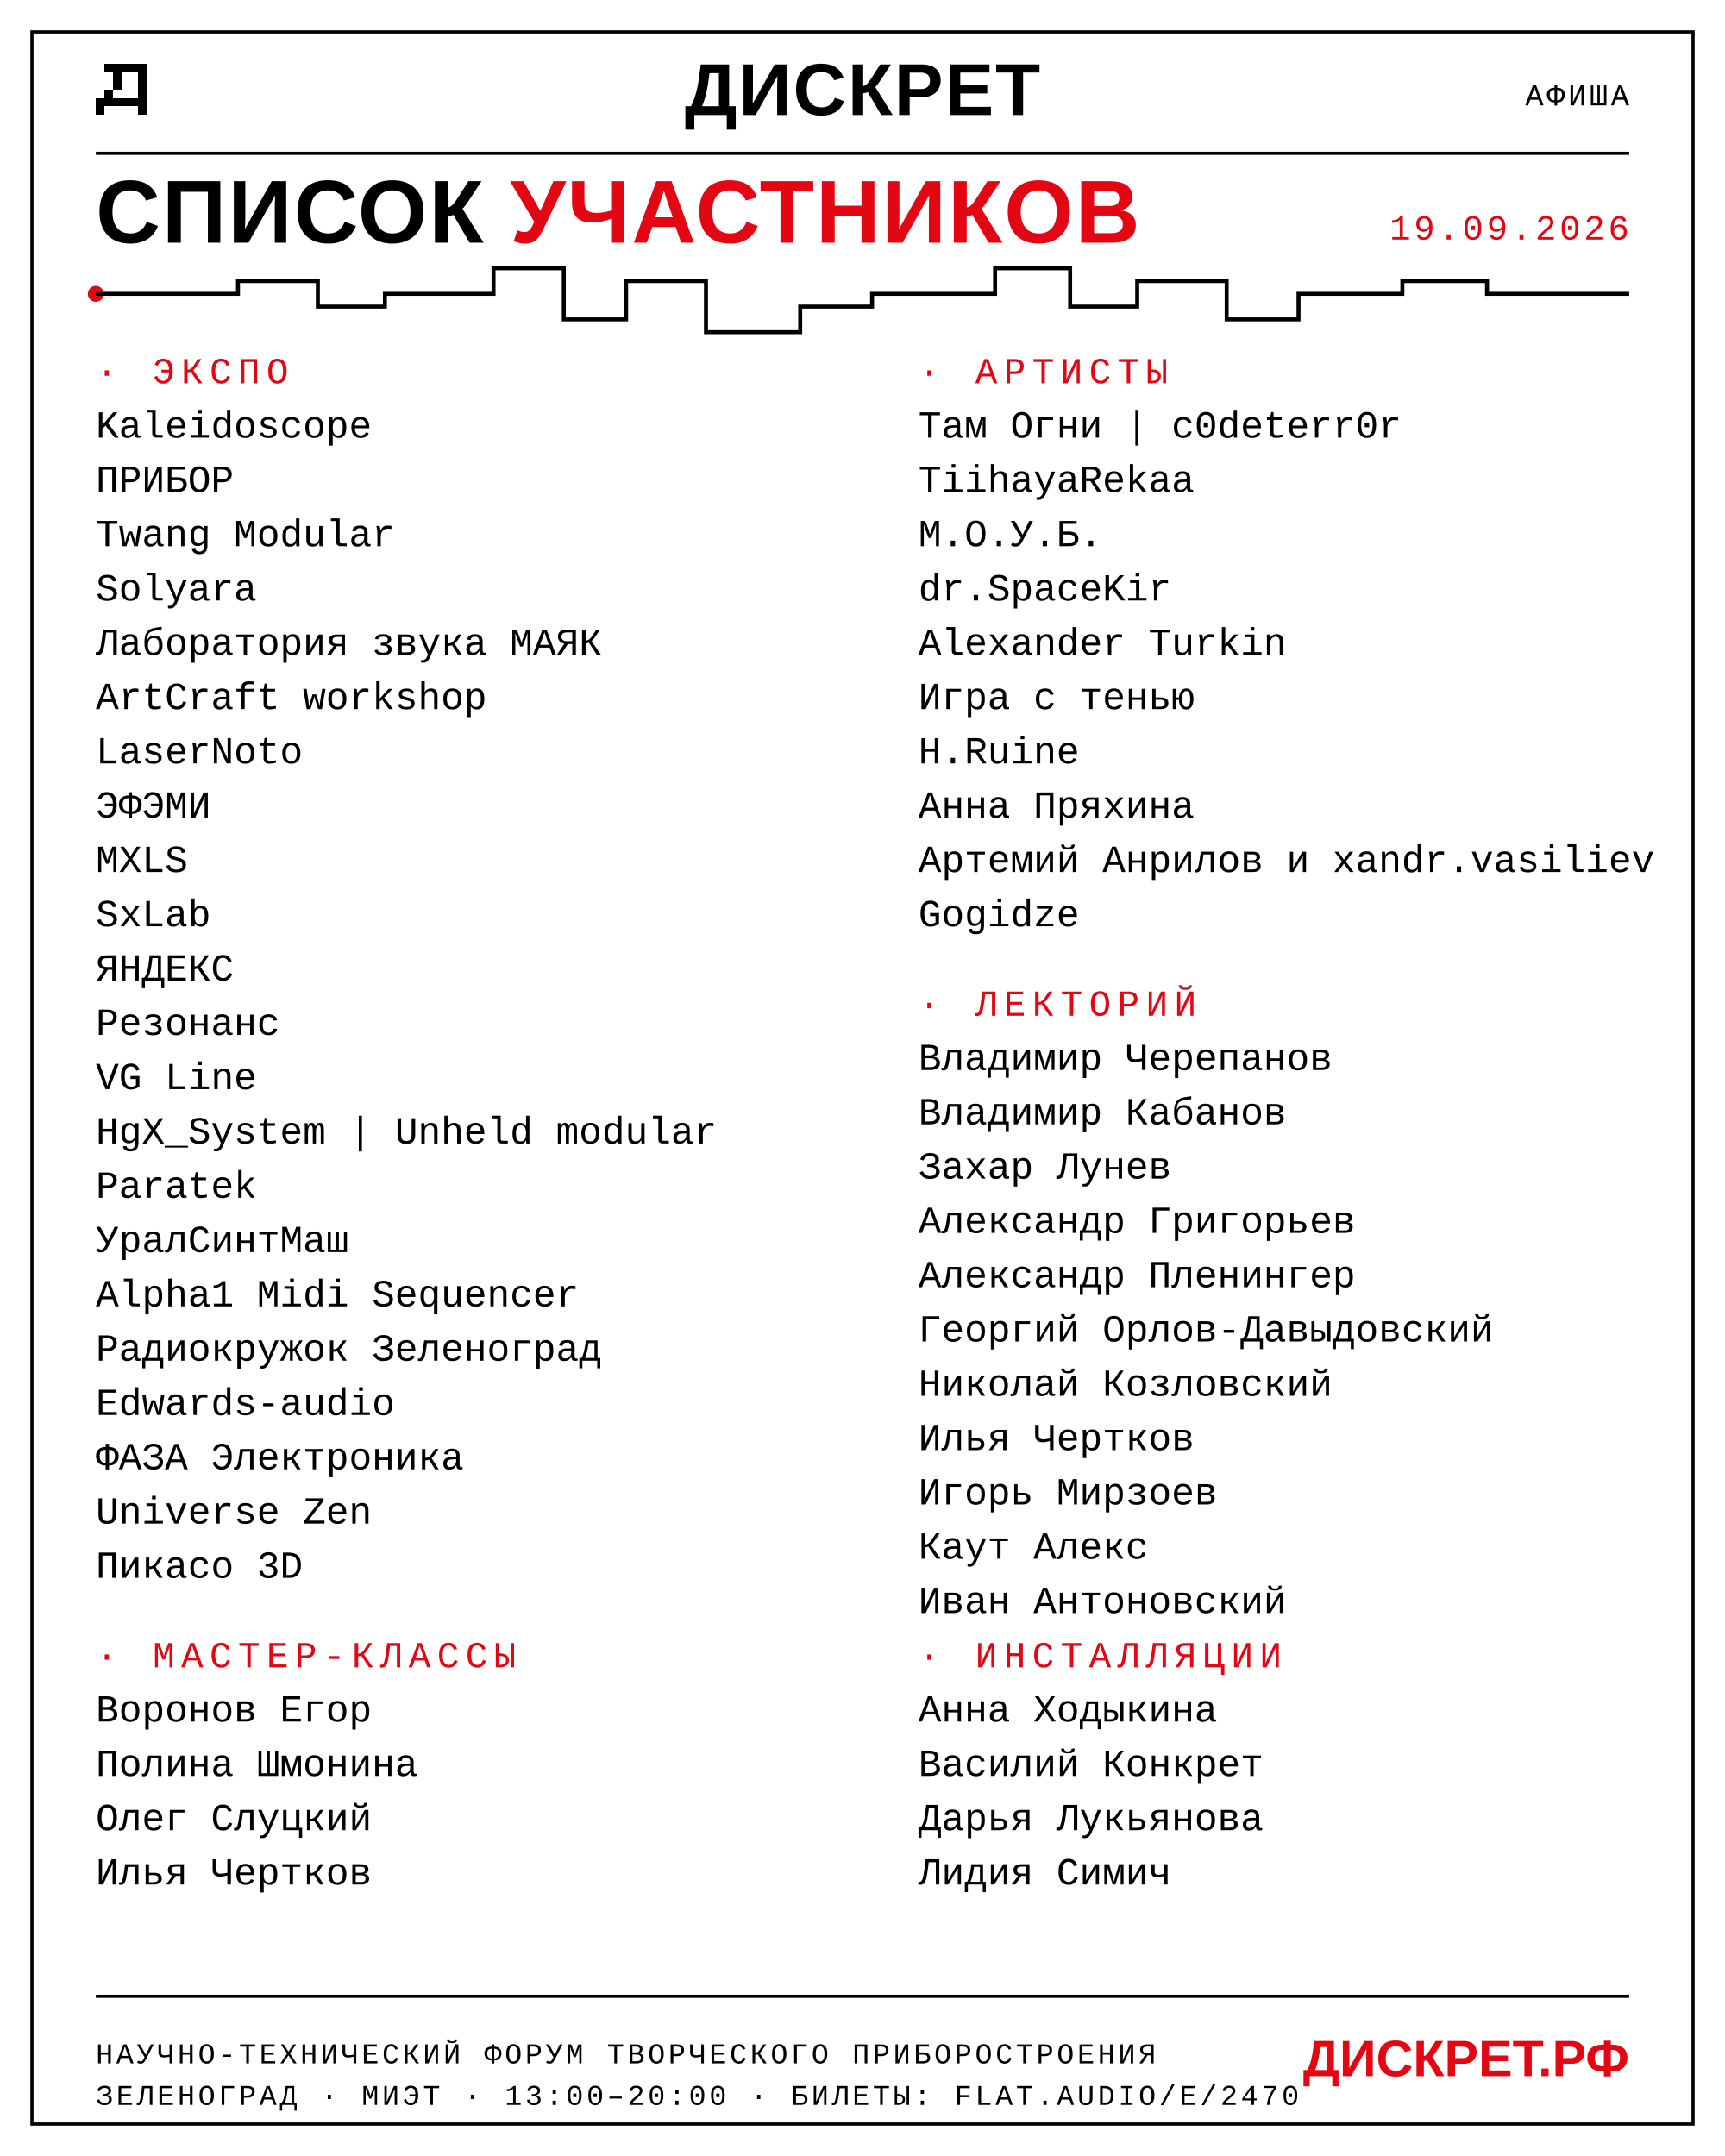
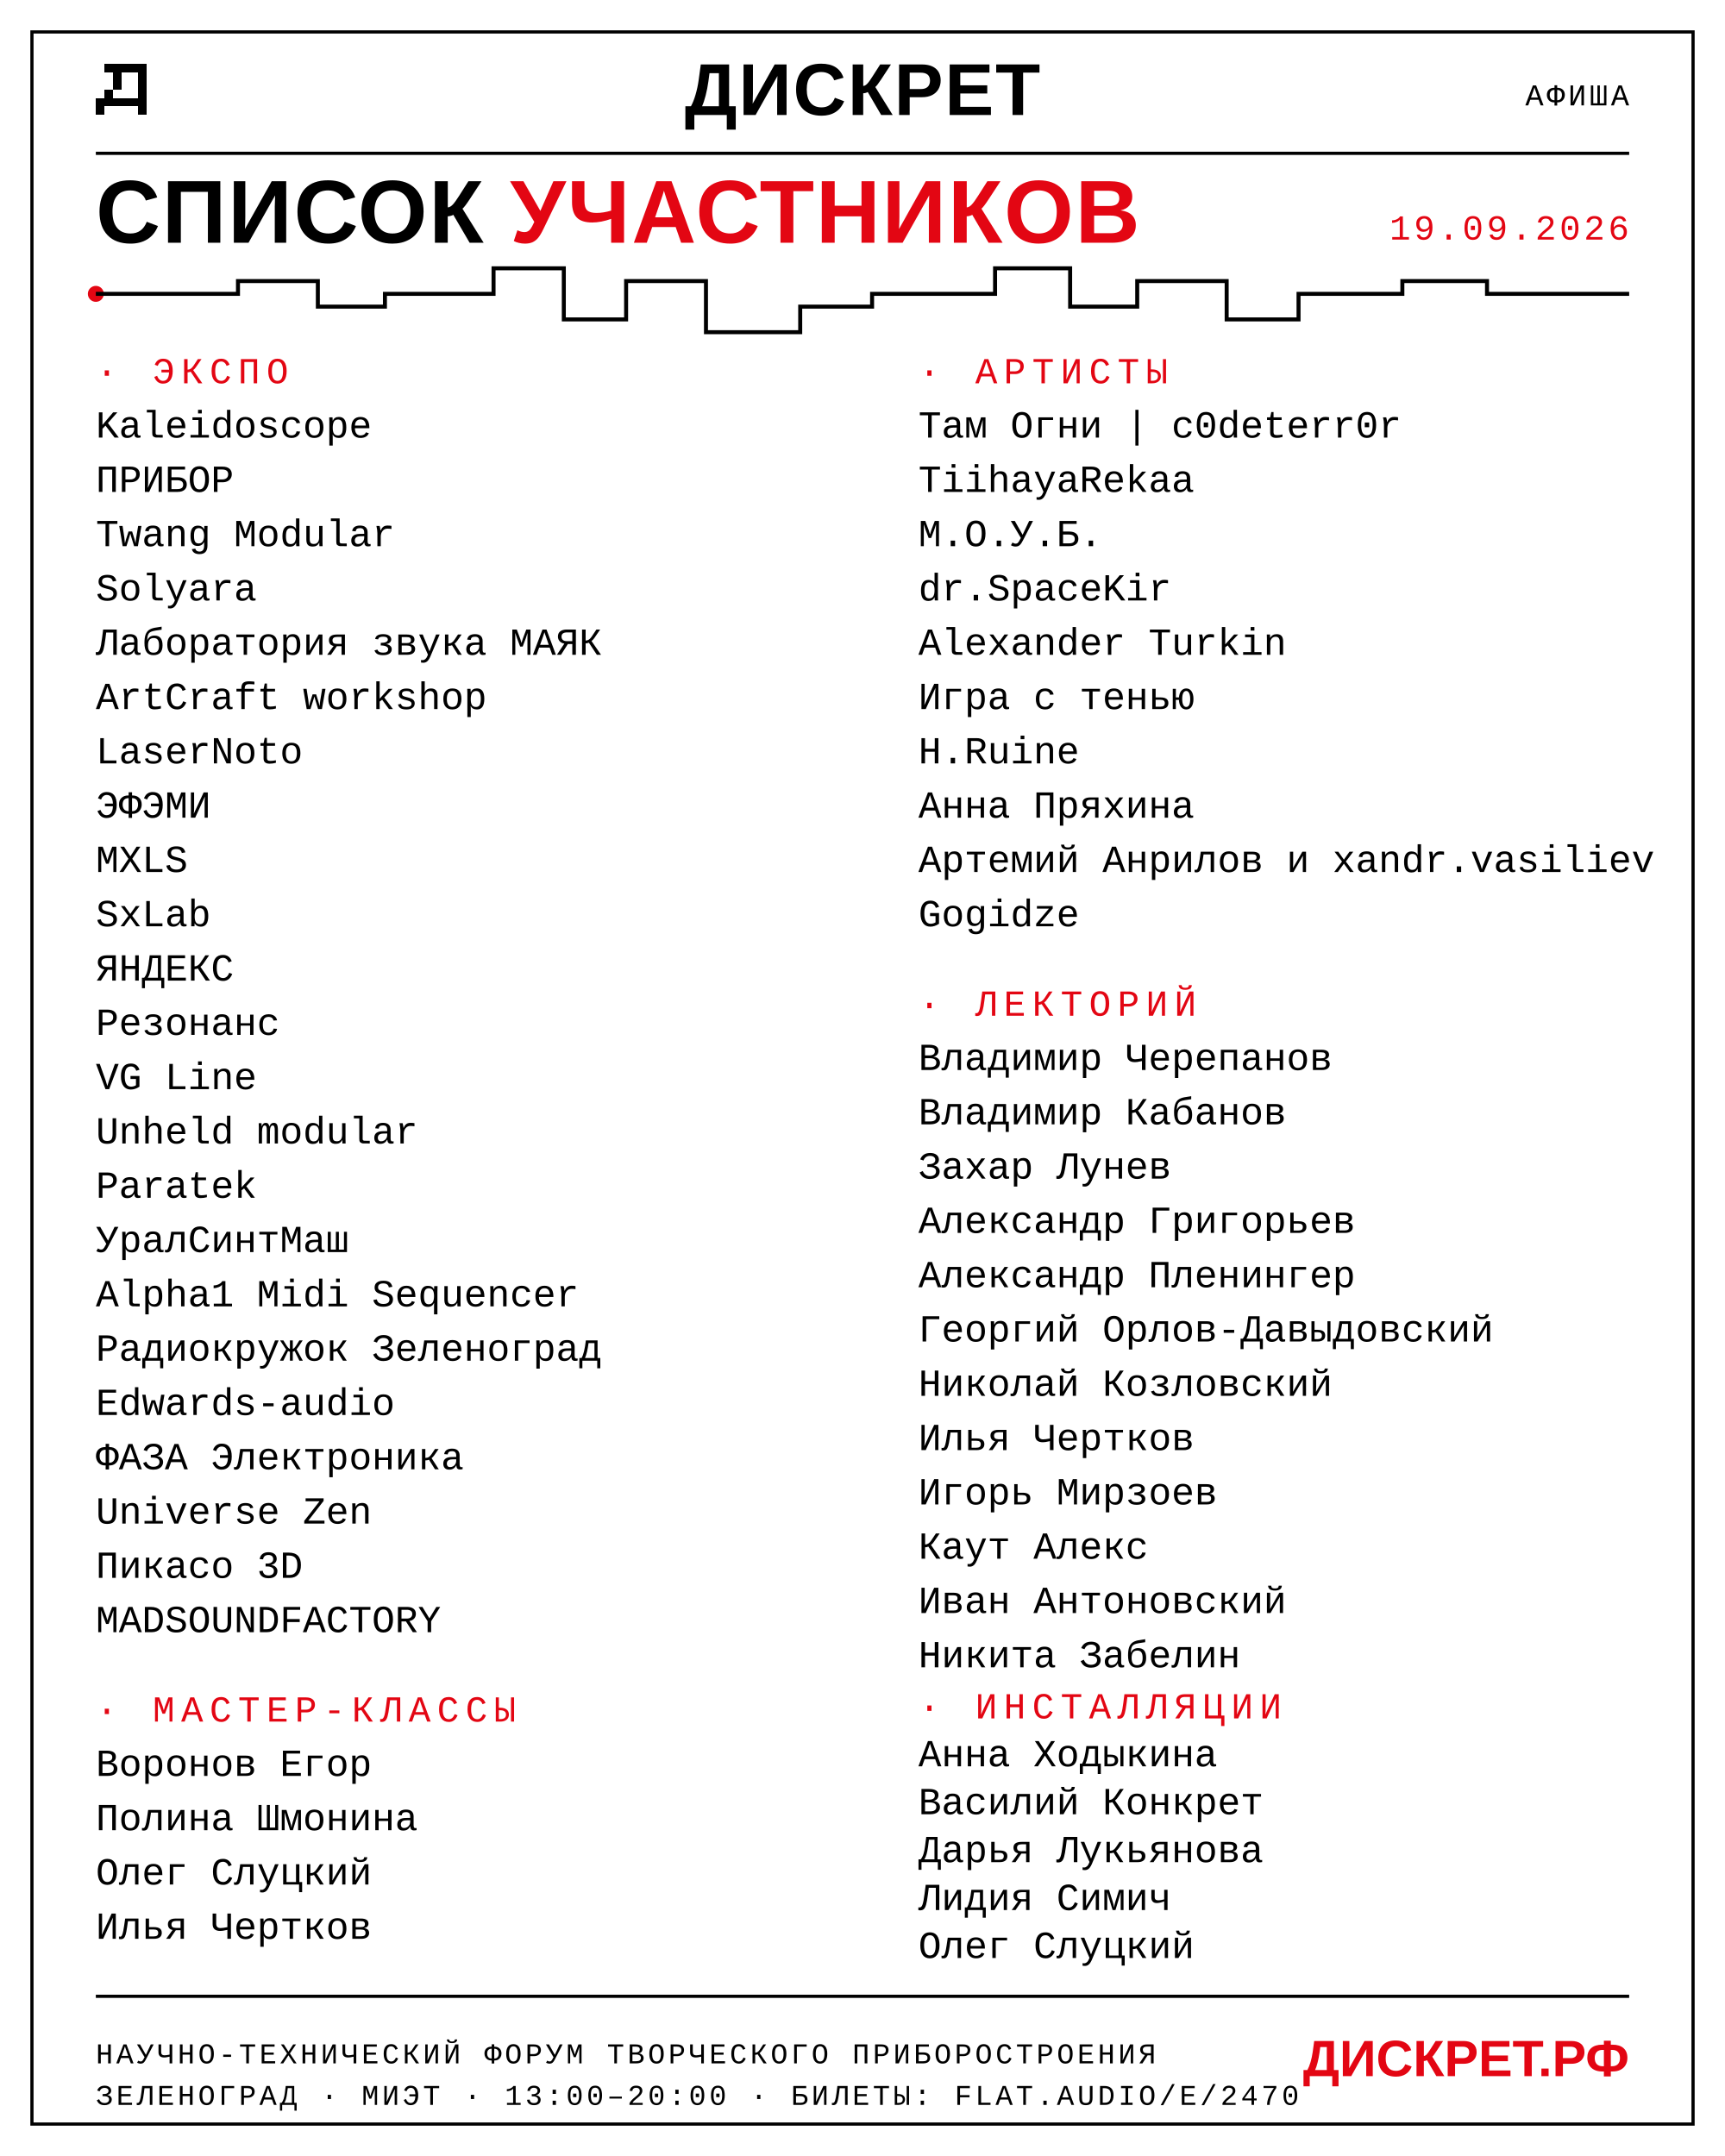
<svg xmlns="http://www.w3.org/2000/svg" width="1080" height="1350" viewBox="0 0 1080 1350" fill="none" font-family="'Arial Narrow','Helvetica Neue',Arial,sans-serif">
  <defs>
    <g id="logoD" shape-rendering="crispEdges" transform="scale(0.66667)">
      <rect x="10" y="0" width="2" height="12" />
      <rect x="2" y="0" width="8" height="2" />
      <rect x="4" y="2" width="2" height="4" />
      <rect x="2" y="6" width="2" height="2" />
      <rect x="0" y="8" width="12" height="2" />
      <rect x="0" y="10" width="2" height="2" />
    </g>
  </defs>
  <rect width="1080" height="1350" fill="#FFFFFF" />
  <rect x="20" y="20" width="1040" height="1310" fill="none" stroke="#000" stroke-width="2" />
  <use href="#logoD" fill="#000" transform="translate(60,40) scale(4.0)" />
  <text x="540" y="72" text-anchor="middle" font-weight="800" font-size="46" letter-spacing="1" fill="#000">ДИСКРЕТ</text>
  <text x="1020" y="66" text-anchor="end" font-family="'Courier New',monospace" font-size="19" letter-spacing="2" fill="#000">АФИША</text>
  <line x1="60" y1="96" x2="1020" y2="96" stroke="#000" stroke-width="2" />
  <text x="60" y="152" font-weight="800" font-size="56" letter-spacing="1" fill="#000">СПИСОК <tspan fill="#E30613">УЧАСТНИКОВ</tspan>
  </text>
  <text x="1020" y="150" text-anchor="end" font-family="'Courier New',monospace" font-size="22" letter-spacing="2" fill="#E30613">19.09.2026</text>
  <circle cx="60" cy="184" r="5" fill="#E30613" />
  <polyline points="60,184 149,184 149,176 199,176 199,192 241,192 241,184 309,184 309,168 353,168 353,200 392,200 392,176 442,176 442,208 501,208 501,192 546,192 546,184 623,184 623,168 670,168 670,192 712,192 712,176 768,176 768,200 813,200 813,184 878,184 878,176 931,176 931,184 1020,184" fill="none" stroke="#000" stroke-width="2.5" />
  <text x="60" y="240" font-family="'Courier New',monospace" font-size="23" letter-spacing="4" fill="#E30613">· ЭКСПО</text>
  <text x="60" y="274" font-family="'Courier New',monospace" font-size="24" fill="#000">Kaleidoscope</text>
  <text x="60" y="308" font-family="'Courier New',monospace" font-size="24" fill="#000">ПРИБОР</text>
  <text x="60" y="342" font-family="'Courier New',monospace" font-size="24" fill="#000">Twang Modular</text>
  <text x="60" y="376" font-family="'Courier New',monospace" font-size="24" fill="#000">Solyara</text>
  <text x="60" y="410" font-family="'Courier New',monospace" font-size="24" fill="#000">Лаборатория звука МАЯК</text>
  <text x="60" y="444" font-family="'Courier New',monospace" font-size="24" fill="#000">ArtCraft workshop</text>
  <text x="60" y="478" font-family="'Courier New',monospace" font-size="24" fill="#000">LaserNoto</text>
  <text x="60" y="512" font-family="'Courier New',monospace" font-size="24" fill="#000">ЭФЭМИ</text>
  <text x="60" y="546" font-family="'Courier New',monospace" font-size="24" fill="#000">MXLS</text>
  <text x="60" y="580" font-family="'Courier New',monospace" font-size="24" fill="#000">SxLab</text>
  <text x="60" y="614" font-family="'Courier New',monospace" font-size="24" fill="#000">ЯНДЕКС</text>
  <text x="60" y="648" font-family="'Courier New',monospace" font-size="24" fill="#000">Резонанс</text>
  <text x="60" y="682" font-family="'Courier New',monospace" font-size="24" fill="#000">VG Line</text>
-   <text x="60" y="716" font-family="'Courier New',monospace" font-size="24" fill="#000">HgX_System | Unheld modular</text>
+   <text x="60" y="716" font-family="'Courier New',monospace" font-size="24" fill="#000">Unheld modular</text>
  <text x="60" y="750" font-family="'Courier New',monospace" font-size="24" fill="#000">Paratek</text>
  <text x="60" y="784" font-family="'Courier New',monospace" font-size="24" fill="#000">УралСинтМаш</text>
  <text x="60" y="818" font-family="'Courier New',monospace" font-size="24" fill="#000">Alpha1 Midi Sequencer</text>
  <text x="60" y="852" font-family="'Courier New',monospace" font-size="24" fill="#000">Радиокружок Зеленоград</text>
  <text x="60" y="886" font-family="'Courier New',monospace" font-size="24" fill="#000">Edwards-audio</text>
  <text x="60" y="920" font-family="'Courier New',monospace" font-size="24" fill="#000">ФАЗА Электроника</text>
  <text x="60" y="954" font-family="'Courier New',monospace" font-size="24" fill="#000">Universe Zen</text>
  <text x="60" y="988" font-family="'Courier New',monospace" font-size="24" fill="#000">Пикасо 3D</text>
+   <text x="60" y="1022" font-family="'Courier New',monospace" font-size="24" fill="#000">MADSOUNDFACTORY</text>
  <text x="575" y="240" font-family="'Courier New',monospace" font-size="23" letter-spacing="4" fill="#E30613">· АРТИСТЫ</text>
  <text x="575" y="274" font-family="'Courier New',monospace" font-size="24" fill="#000">Там Огни | c0deterr0r</text>
  <text x="575" y="308" font-family="'Courier New',monospace" font-size="24" fill="#000">TiihayaRekaa</text>
  <text x="575" y="342" font-family="'Courier New',monospace" font-size="24" fill="#000">М.О.У.Б.</text>
  <text x="575" y="376" font-family="'Courier New',monospace" font-size="24" fill="#000">dr.SpaceKir</text>
  <text x="575" y="410" font-family="'Courier New',monospace" font-size="24" fill="#000">Alexander Turkin</text>
  <text x="575" y="444" font-family="'Courier New',monospace" font-size="24" fill="#000">Игра с тенью</text>
  <text x="575" y="478" font-family="'Courier New',monospace" font-size="24" fill="#000">H.Ruine</text>
  <text x="575" y="512" font-family="'Courier New',monospace" font-size="24" fill="#000">Анна Пряхина</text>
  <text x="575" y="546" font-family="'Courier New',monospace" font-size="24" fill="#000">Артемий Анрилов и xandr.vasiliev</text>
  <text x="575" y="580" font-family="'Courier New',monospace" font-size="24" fill="#000">Gogidze</text>
  <text x="575" y="636" font-family="'Courier New',monospace" font-size="23" letter-spacing="4" fill="#E30613">· ЛЕКТОРИЙ</text>
  <text x="575" y="670" font-family="'Courier New',monospace" font-size="24" fill="#000">Владимир Черепанов</text>
  <text x="575" y="704" font-family="'Courier New',monospace" font-size="24" fill="#000">Владимир Кабанов</text>
  <text x="575" y="738" font-family="'Courier New',monospace" font-size="24" fill="#000">Захар Лунев</text>
  <text x="575" y="772" font-family="'Courier New',monospace" font-size="24" fill="#000">Александр Григорьев</text>
  <text x="575" y="806" font-family="'Courier New',monospace" font-size="24" fill="#000">Александр Пленингер</text>
  <text x="575" y="840" font-family="'Courier New',monospace" font-size="24" fill="#000">Георгий Орлов-Давыдовский</text>
  <text x="575" y="874" font-family="'Courier New',monospace" font-size="24" fill="#000">Николай Козловский</text>
  <text x="575" y="908" font-family="'Courier New',monospace" font-size="24" fill="#000">Илья Чертков</text>
  <text x="575" y="942" font-family="'Courier New',monospace" font-size="24" fill="#000">Игорь Мирзоев</text>
  <text x="575" y="976" font-family="'Courier New',monospace" font-size="24" fill="#000">Каут Алекс</text>
  <text x="575" y="1010" font-family="'Courier New',monospace" font-size="24" fill="#000">Иван Антоновский</text>
-   <text x="60" y="1044" font-family="'Courier New',monospace" font-size="23" letter-spacing="4" fill="#E30613">· МАСТЕР-КЛАССЫ</text>
-   <text x="60" y="1078" font-family="'Courier New',monospace" font-size="24" fill="#000">Воронов Егор</text>
-   <text x="60" y="1112" font-family="'Courier New',monospace" font-size="24" fill="#000">Полина Шмонина</text>
-   <text x="60" y="1146" font-family="'Courier New',monospace" font-size="24" fill="#000">Олег Слуцкий</text>
-   <text x="60" y="1180" font-family="'Courier New',monospace" font-size="24" fill="#000">Илья Чертков</text>
-   <text x="575" y="1044" font-family="'Courier New',monospace" font-size="23" letter-spacing="4" fill="#E30613">· ИНСТАЛЛЯЦИИ</text>
-   <text x="575" y="1078" font-family="'Courier New',monospace" font-size="24" fill="#000">Анна Ходыкина</text>
-   <text x="575" y="1112" font-family="'Courier New',monospace" font-size="24" fill="#000">Василий Конкрет</text>
-   <text x="575" y="1146" font-family="'Courier New',monospace" font-size="24" fill="#000">Дарья Лукьянова</text>
-   <text x="575" y="1180" font-family="'Courier New',monospace" font-size="24" fill="#000">Лидия Симич</text>
+   <text x="575" y="1044" font-family="'Courier New',monospace" font-size="24" fill="#000">Никита Забелин</text>
+   <text x="60" y="1078" font-family="'Courier New',monospace" font-size="23" letter-spacing="4" fill="#E30613">· МАСТЕР-КЛАССЫ</text>
+   <text x="60" y="1112" font-family="'Courier New',monospace" font-size="24" fill="#000">Воронов Егор</text>
+   <text x="60" y="1146" font-family="'Courier New',monospace" font-size="24" fill="#000">Полина Шмонина</text>
+   <text x="60" y="1180" font-family="'Courier New',monospace" font-size="24" fill="#000">Олег Слуцкий</text>
+   <text x="60" y="1214" font-family="'Courier New',monospace" font-size="24" fill="#000">Илья Чертков</text>
+   <text x="575" y="1076" font-family="'Courier New',monospace" font-size="23" letter-spacing="4" fill="#E30613">· ИНСТАЛЛЯЦИИ</text>
+   <text x="575" y="1106" font-family="'Courier New',monospace" font-size="24" fill="#000">Анна Ходыкина</text>
+   <text x="575" y="1136" font-family="'Courier New',monospace" font-size="24" fill="#000">Василий Конкрет</text>
+   <text x="575" y="1166" font-family="'Courier New',monospace" font-size="24" fill="#000">Дарья Лукьянова</text>
+   <text x="575" y="1196" font-family="'Courier New',monospace" font-size="24" fill="#000">Лидия Симич</text>
+   <text x="575" y="1226" font-family="'Courier New',monospace" font-size="24" fill="#000">Олег Слуцкий</text>
  <line x1="60" y1="1250" x2="1020" y2="1250" stroke="#000" stroke-width="2" />
  <text x="60" y="1292" font-family="'Courier New',monospace" font-size="18" letter-spacing="2" fill="#000">НАУЧНО-ТЕХНИЧЕСКИЙ ФОРУМ ТВОРЧЕСКОГО ПРИБОРОСТРОЕНИЯ</text>
  <text x="60" y="1318" font-family="'Courier New',monospace" font-size="18" letter-spacing="2" fill="#000">ЗЕЛЕНОГРАД · МИЭТ · 13:00–20:00 · БИЛЕТЫ: FLAT.AUDIO/E/2470</text>
  <text x="1020" y="1300" text-anchor="end" font-weight="800" font-size="32" fill="#E30613">ДИСКРЕТ.РФ</text>
</svg>
